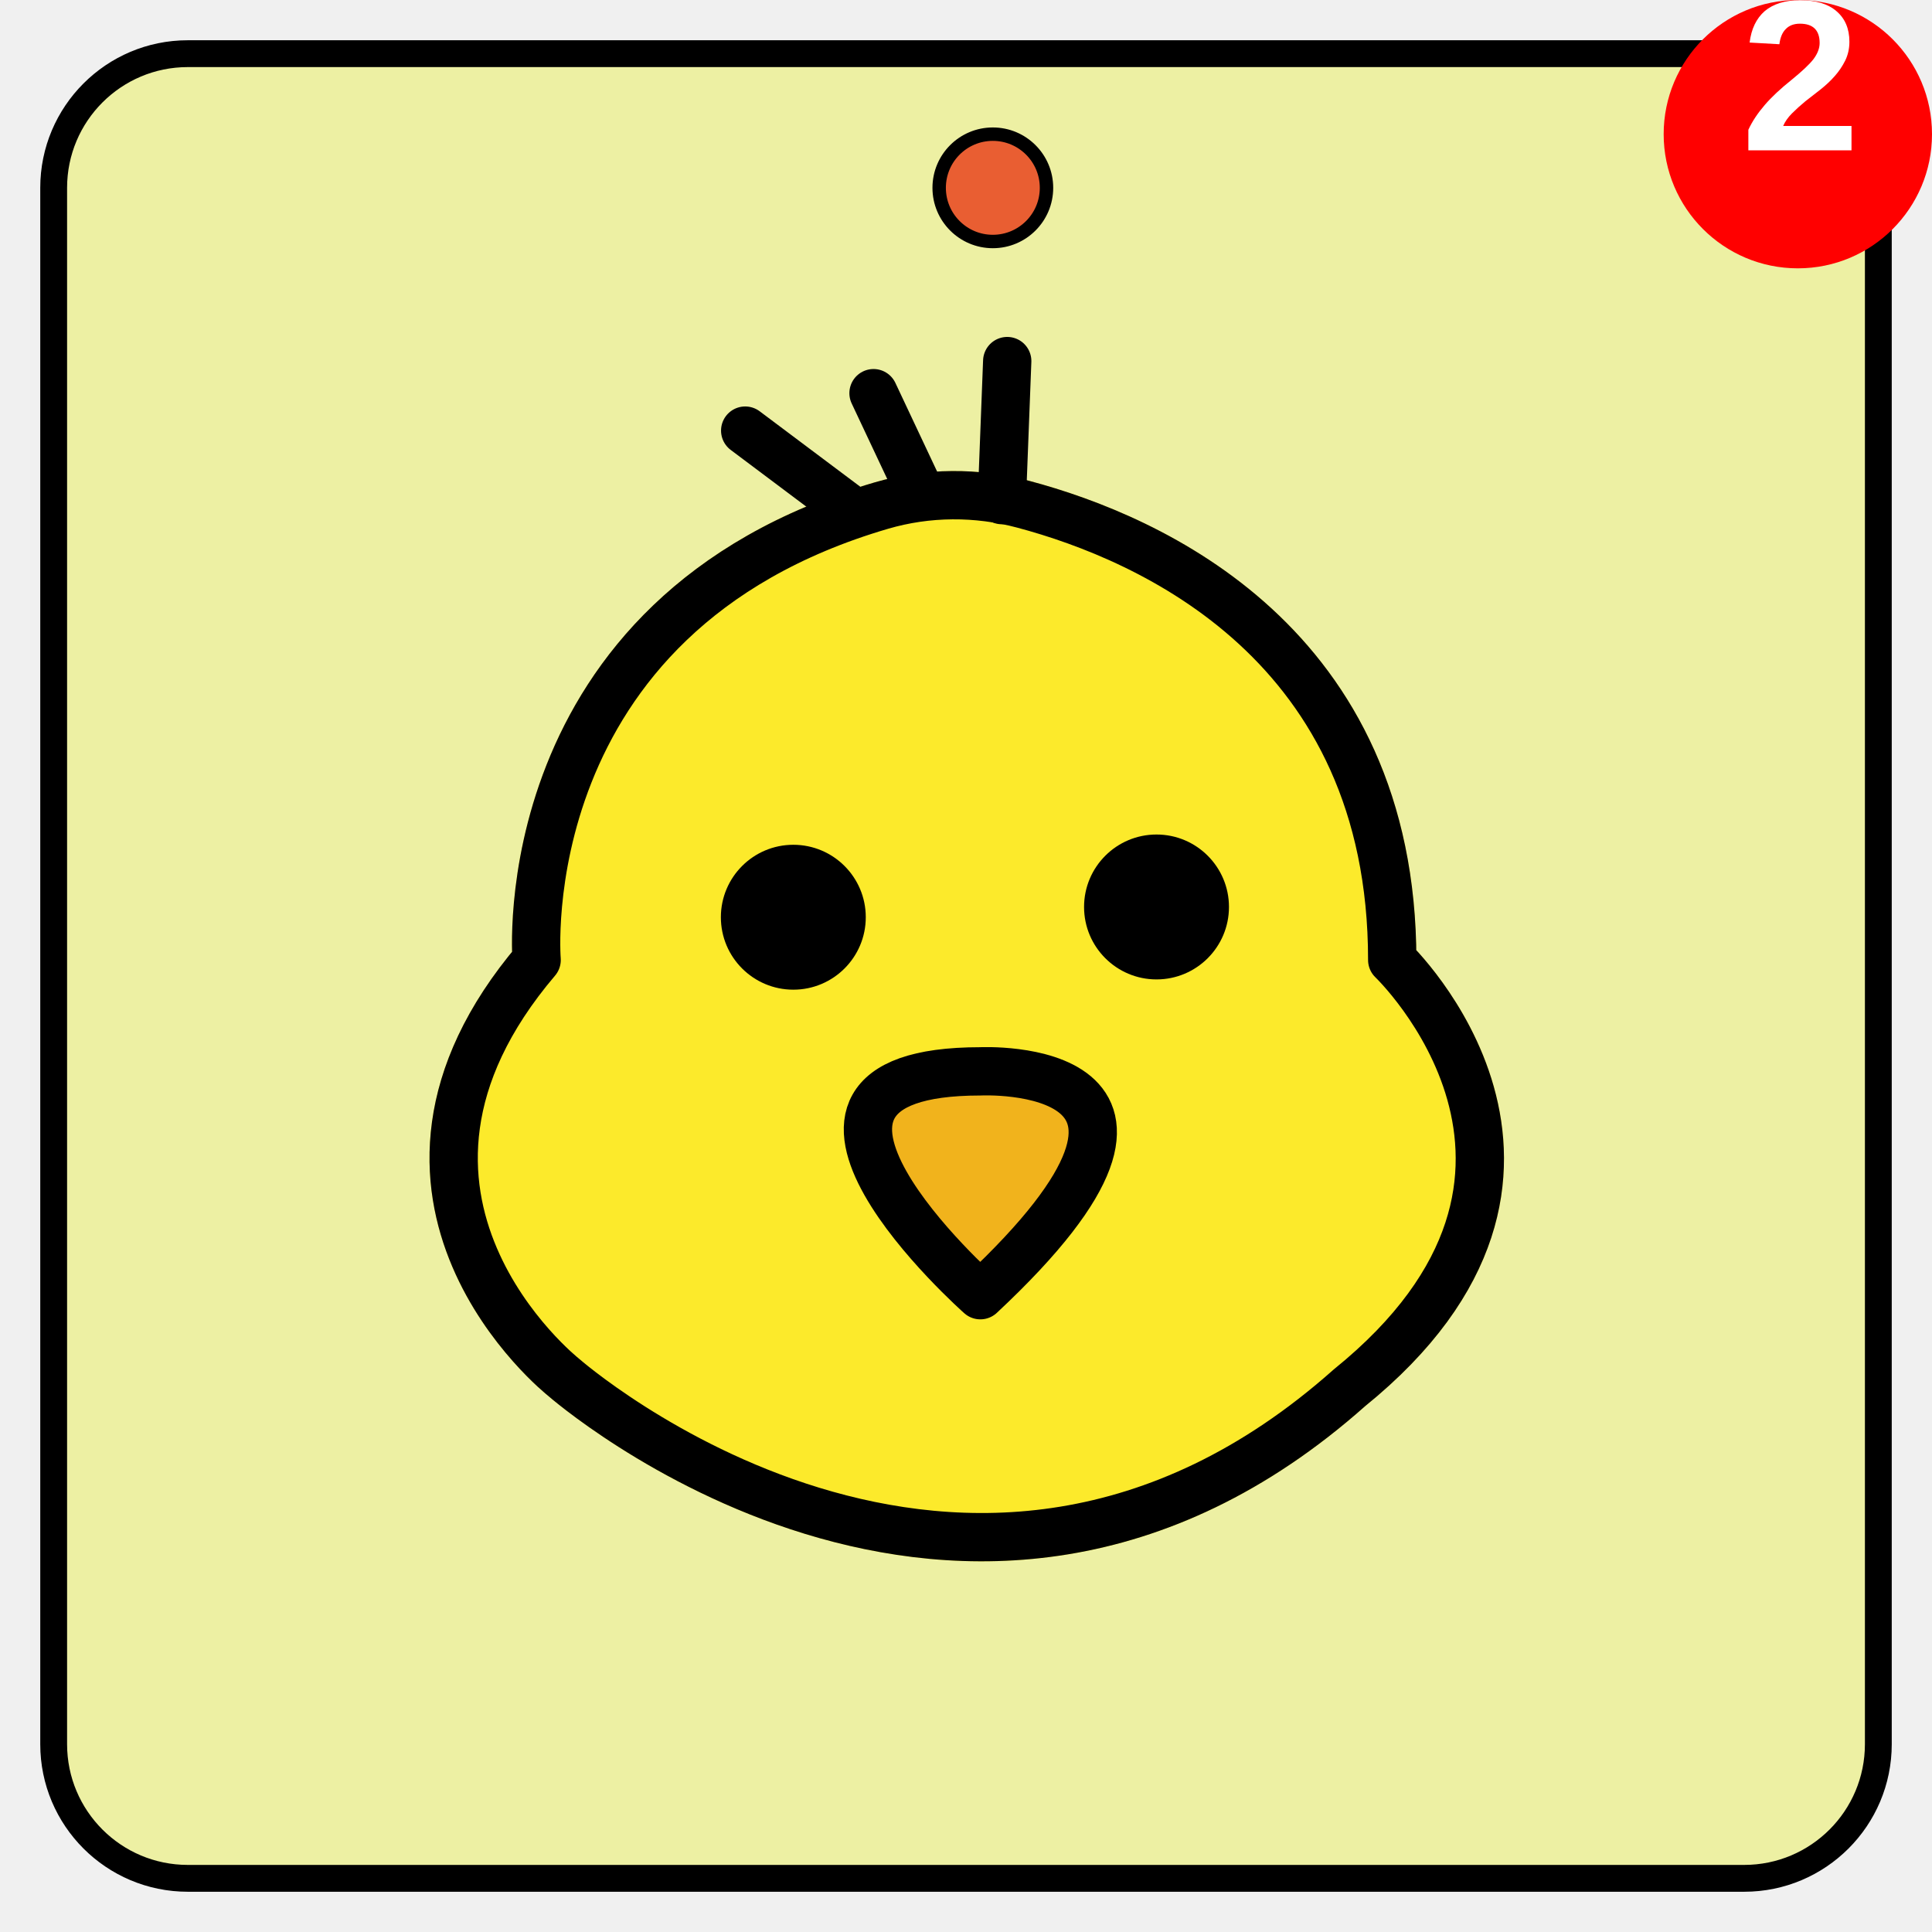
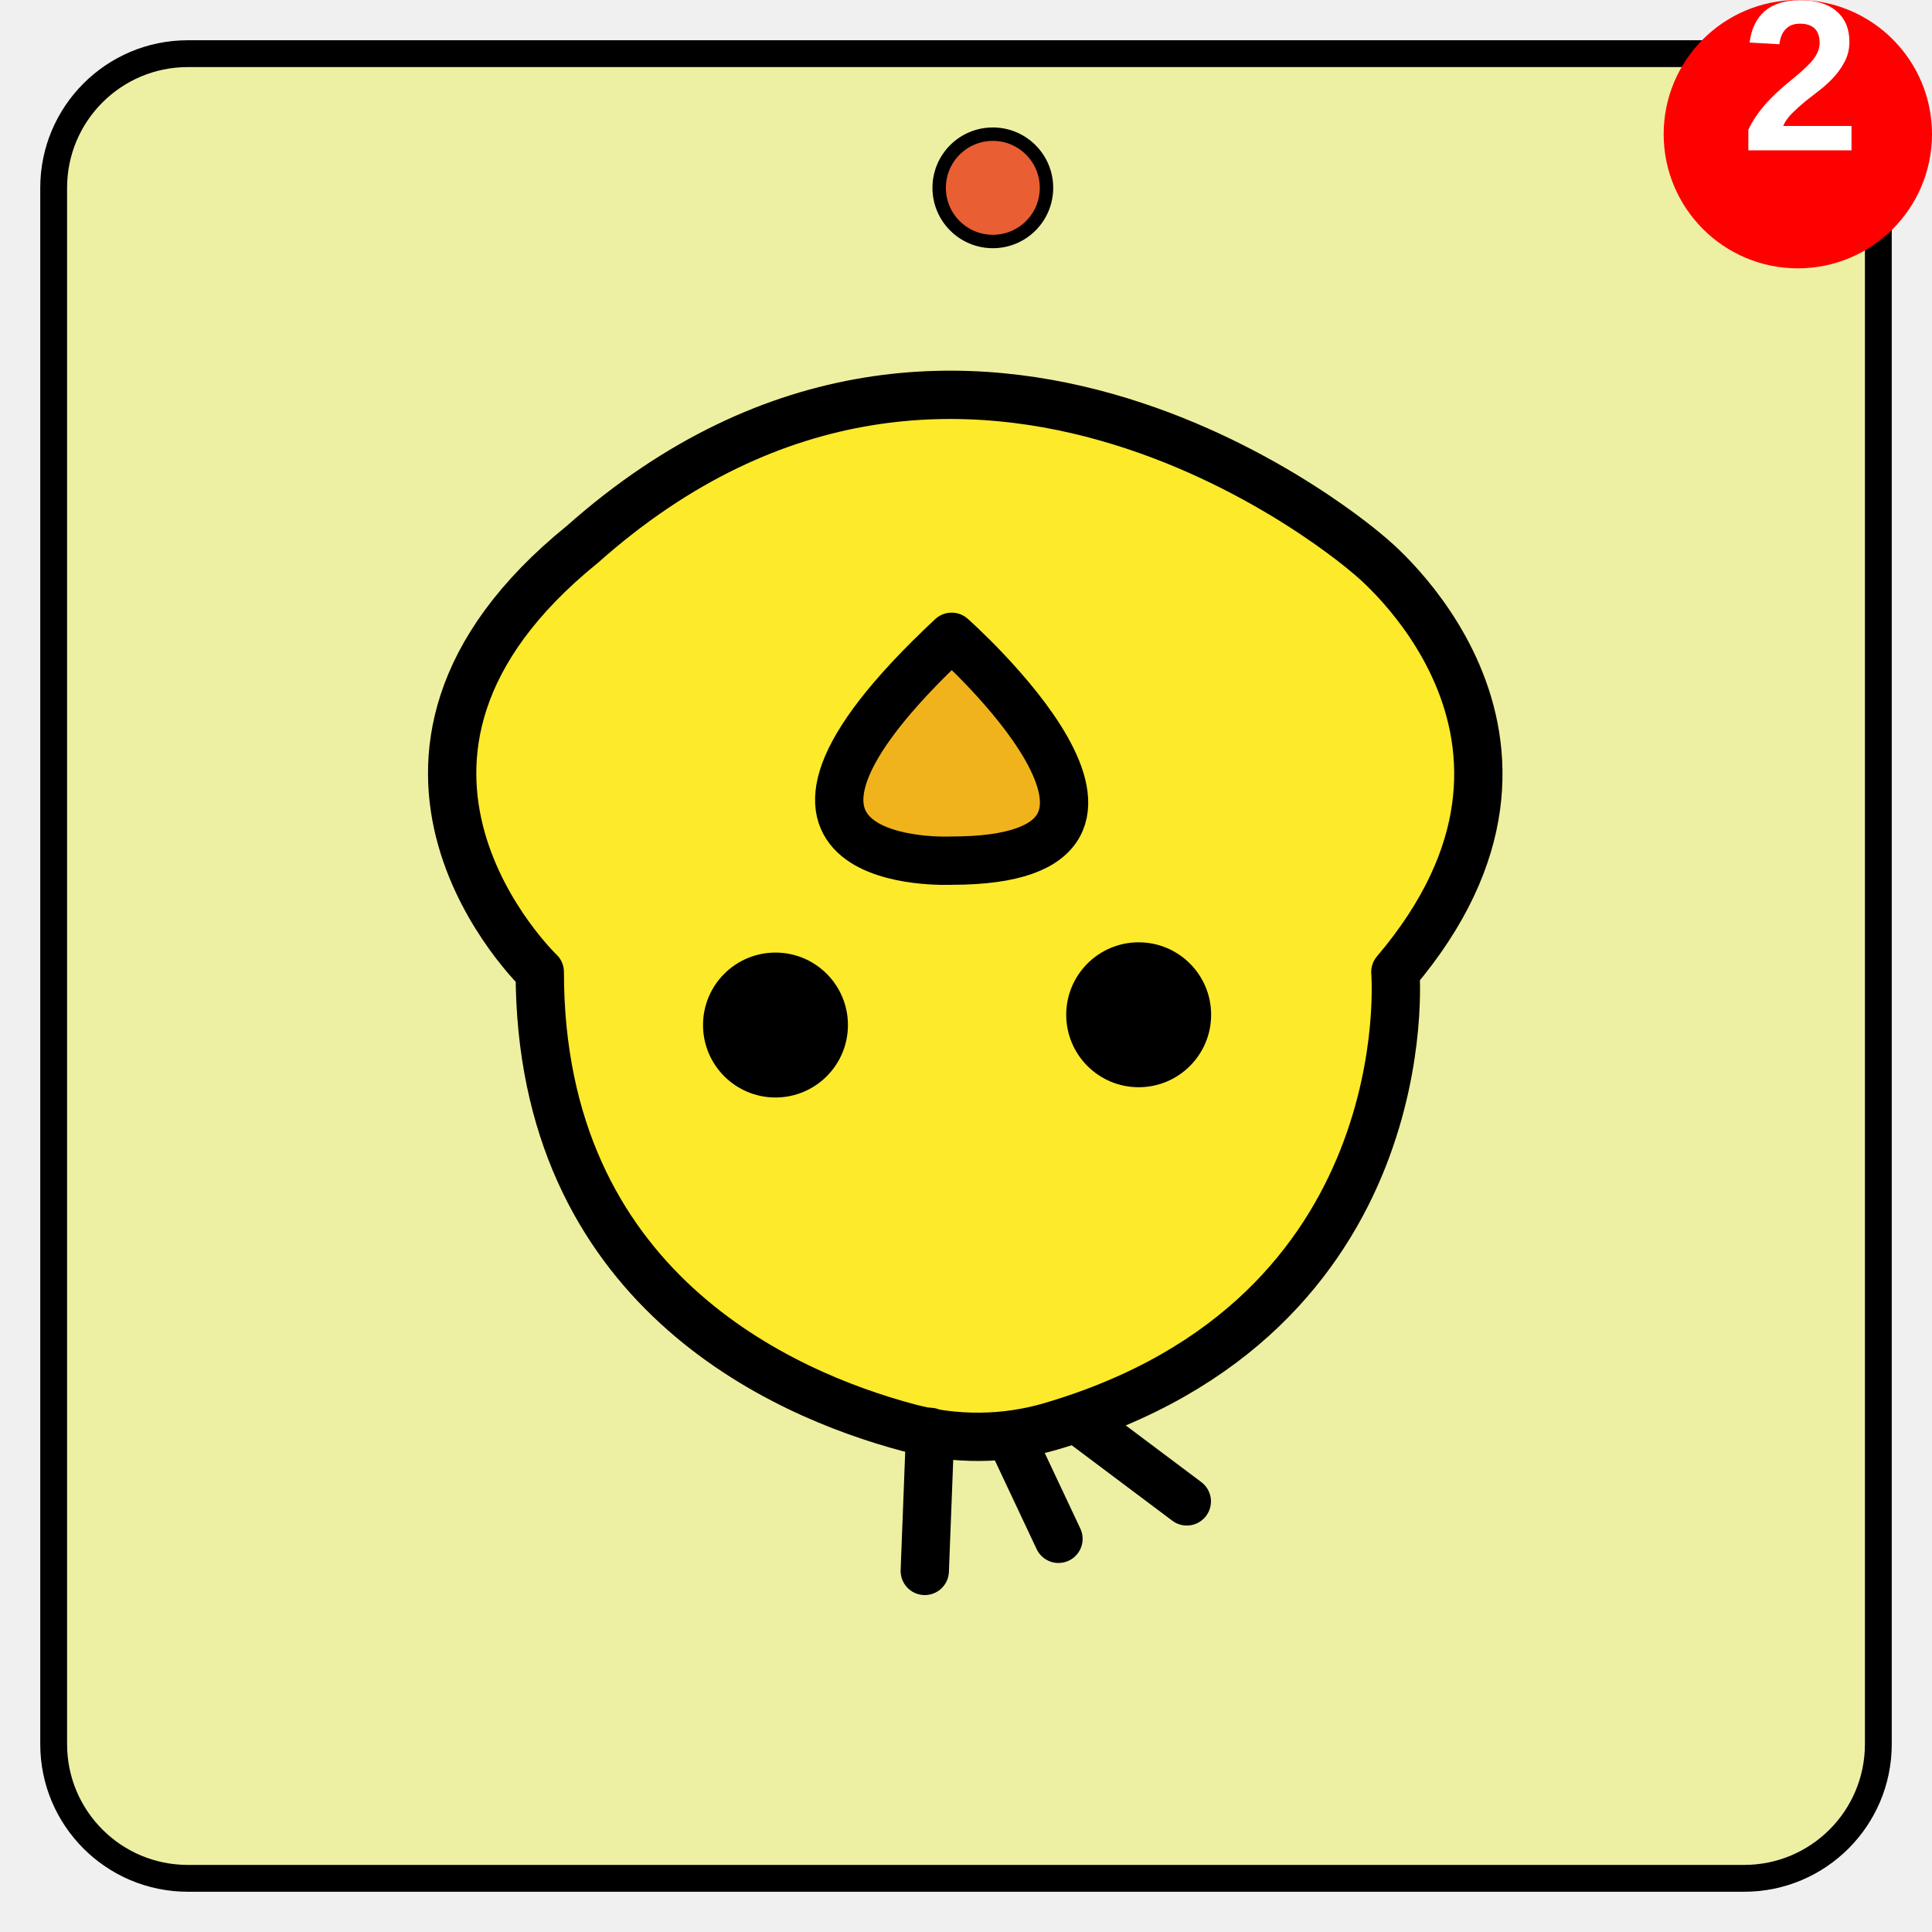
<svg xmlns="http://www.w3.org/2000/svg" id="emoji" viewBox="0 0 72 72">
  <rect x="2" y="2" width="68" height="68" rx="5" ry="5" fill="#EDF0A3" stroke="black" stroke-width="1" />
  <circle cx="37" cy="7" r="2" fill="#E95E32" stroke="black" stroke-width="0.5" />
  <circle cx="67" cy="5" r="5" fill="red" />
  <text x="67.1" y="5.6" font-family="Arial" font-size="8" fill="white" text-anchor="middle" alignment-baseline="middle" font-weight="bold">2</text>
-   <g id="original" transform="translate(3.5, 5) scale(0.9)">
-     <g id="color">
-       <path fill="#FCEA2B" stroke="#FCEA2B" stroke-miterlimit="10" stroke-width="2" d="M51.989,51.91 C63,43,53.76,34.196,53.76,34.196c0-13.088-10.032-17.473-15.272-18.87c-1.93-0.515-3.963-0.508-5.88,0.053 C17.142,19.908,18.332,34.196,18.332,34.196C10,44,19.44,51.467,19.44,51.467S36.046,66.081,51.989,51.91" />
-       <path fill="#F1B31C" stroke="none" d="M36.705,38.807c0,0,10.475-0.515,0,9.269C36.705,48.076,26.231,38.807,36.705,38.807z" />
-     </g>
-     <g id="hair" />
-     <g id="skin" />
-     <g id="skin-shadow" />
-     <g id="line">
-       <line x1="31.396" x2="26.968" y1="15.596" y2="12.275" fill="none" stroke="#000000" stroke-linecap="round" stroke-linejoin="round" stroke-miterlimit="10" stroke-width="2" />
-       <line x1="34.054" x2="32.282" y1="14.489" y2="10.725" fill="none" stroke="#000000" stroke-linecap="round" stroke-linejoin="round" stroke-miterlimit="10" stroke-width="2" />
-       <line x1="37.596" x2="37.818" y1="15.153" y2="9.396" fill="none" stroke="#000000" stroke-linecap="round" stroke-linejoin="round" stroke-miterlimit="10" stroke-width="2" />
-       <circle cx="28.961" cy="32.425" r="3" fill="#000000" stroke="none" />
-       <circle cx="44" cy="32" r="3" fill="#000000" stroke="none" />
-       <path fill="none" stroke="#000000" stroke-linecap="round" stroke-linejoin="round" stroke-miterlimit="10" stroke-width="2" d="M51.989,51.91C63,43,53.76,34.196,53.76,34.196c0-13.088-10.032-17.473-15.272-18.87 c-1.93-0.515-3.963-0.508-5.88,0.053C17.142,19.908,18.332,34.196,18.332,34.196C10,44,19.44,51.467,19.44,51.467 S36.046,66.081,51.989,51.91" />
-       <path fill="none" stroke="#000000" stroke-linecap="round" stroke-linejoin="round" stroke-miterlimit="10" stroke-width="2" d="M36.705,38.807c0,0,10.475-0.515,0,9.269C36.705,48.076,26.231,38.807,36.705,38.807z" />
+   <g transform="rotate(180, 36, 36)">
+     <g id="original" transform="translate(3.5, 5) scale(0.9)">
+       <g id="color">
+         <path fill="#FCEA2B" stroke="#FCEA2B" stroke-miterlimit="10" stroke-width="2" d="M51.989,51.91 C63,43,53.76,34.196,53.76,34.196c0-13.088-10.032-17.473-15.272-18.87c-1.93-0.515-3.963-0.508-5.88,0.053 C17.142,19.908,18.332,34.196,18.332,34.196C10,44,19.44,51.467,19.44,51.467S36.046,66.081,51.989,51.91" />
+         <path fill="#F1B31C" stroke="none" d="M36.705,38.807c0,0,10.475-0.515,0,9.269C36.705,48.076,26.231,38.807,36.705,38.807z" />
+       </g>
+       <g id="hair" />
+       <g id="skin" />
+       <g id="skin-shadow" />
+       <g id="line">
+         <line x1="31.396" x2="26.968" y1="15.596" y2="12.275" fill="none" stroke="#000000" stroke-linecap="round" stroke-linejoin="round" stroke-miterlimit="10" stroke-width="2" />
+         <line x1="34.054" x2="32.282" y1="14.489" y2="10.725" fill="none" stroke="#000000" stroke-linecap="round" stroke-linejoin="round" stroke-miterlimit="10" stroke-width="2" />
+         <line x1="37.596" x2="37.818" y1="15.153" y2="9.396" fill="none" stroke="#000000" stroke-linecap="round" stroke-linejoin="round" stroke-miterlimit="10" stroke-width="2" />
+         <circle cx="28.961" cy="32.425" r="3" fill="#000000" stroke="none" />
+         <circle cx="44" cy="32" r="3" fill="#000000" stroke="none" />
+         <path fill="none" stroke="#000000" stroke-linecap="round" stroke-linejoin="round" stroke-miterlimit="10" stroke-width="2" d="M51.989,51.91C63,43,53.76,34.196,53.76,34.196c0-13.088-10.032-17.473-15.272-18.87 c-1.93-0.515-3.963-0.508-5.88,0.053C17.142,19.908,18.332,34.196,18.332,34.196C10,44,19.44,51.467,19.44,51.467 S36.046,66.081,51.989,51.91" />
+         <path fill="none" stroke="#000000" stroke-linecap="round" stroke-linejoin="round" stroke-miterlimit="10" stroke-width="2" d="M36.705,38.807c0,0,10.475-0.515,0,9.269C36.705,48.076,26.231,38.807,36.705,38.807z" />
+       </g>
    </g>
  </g>
</svg>
